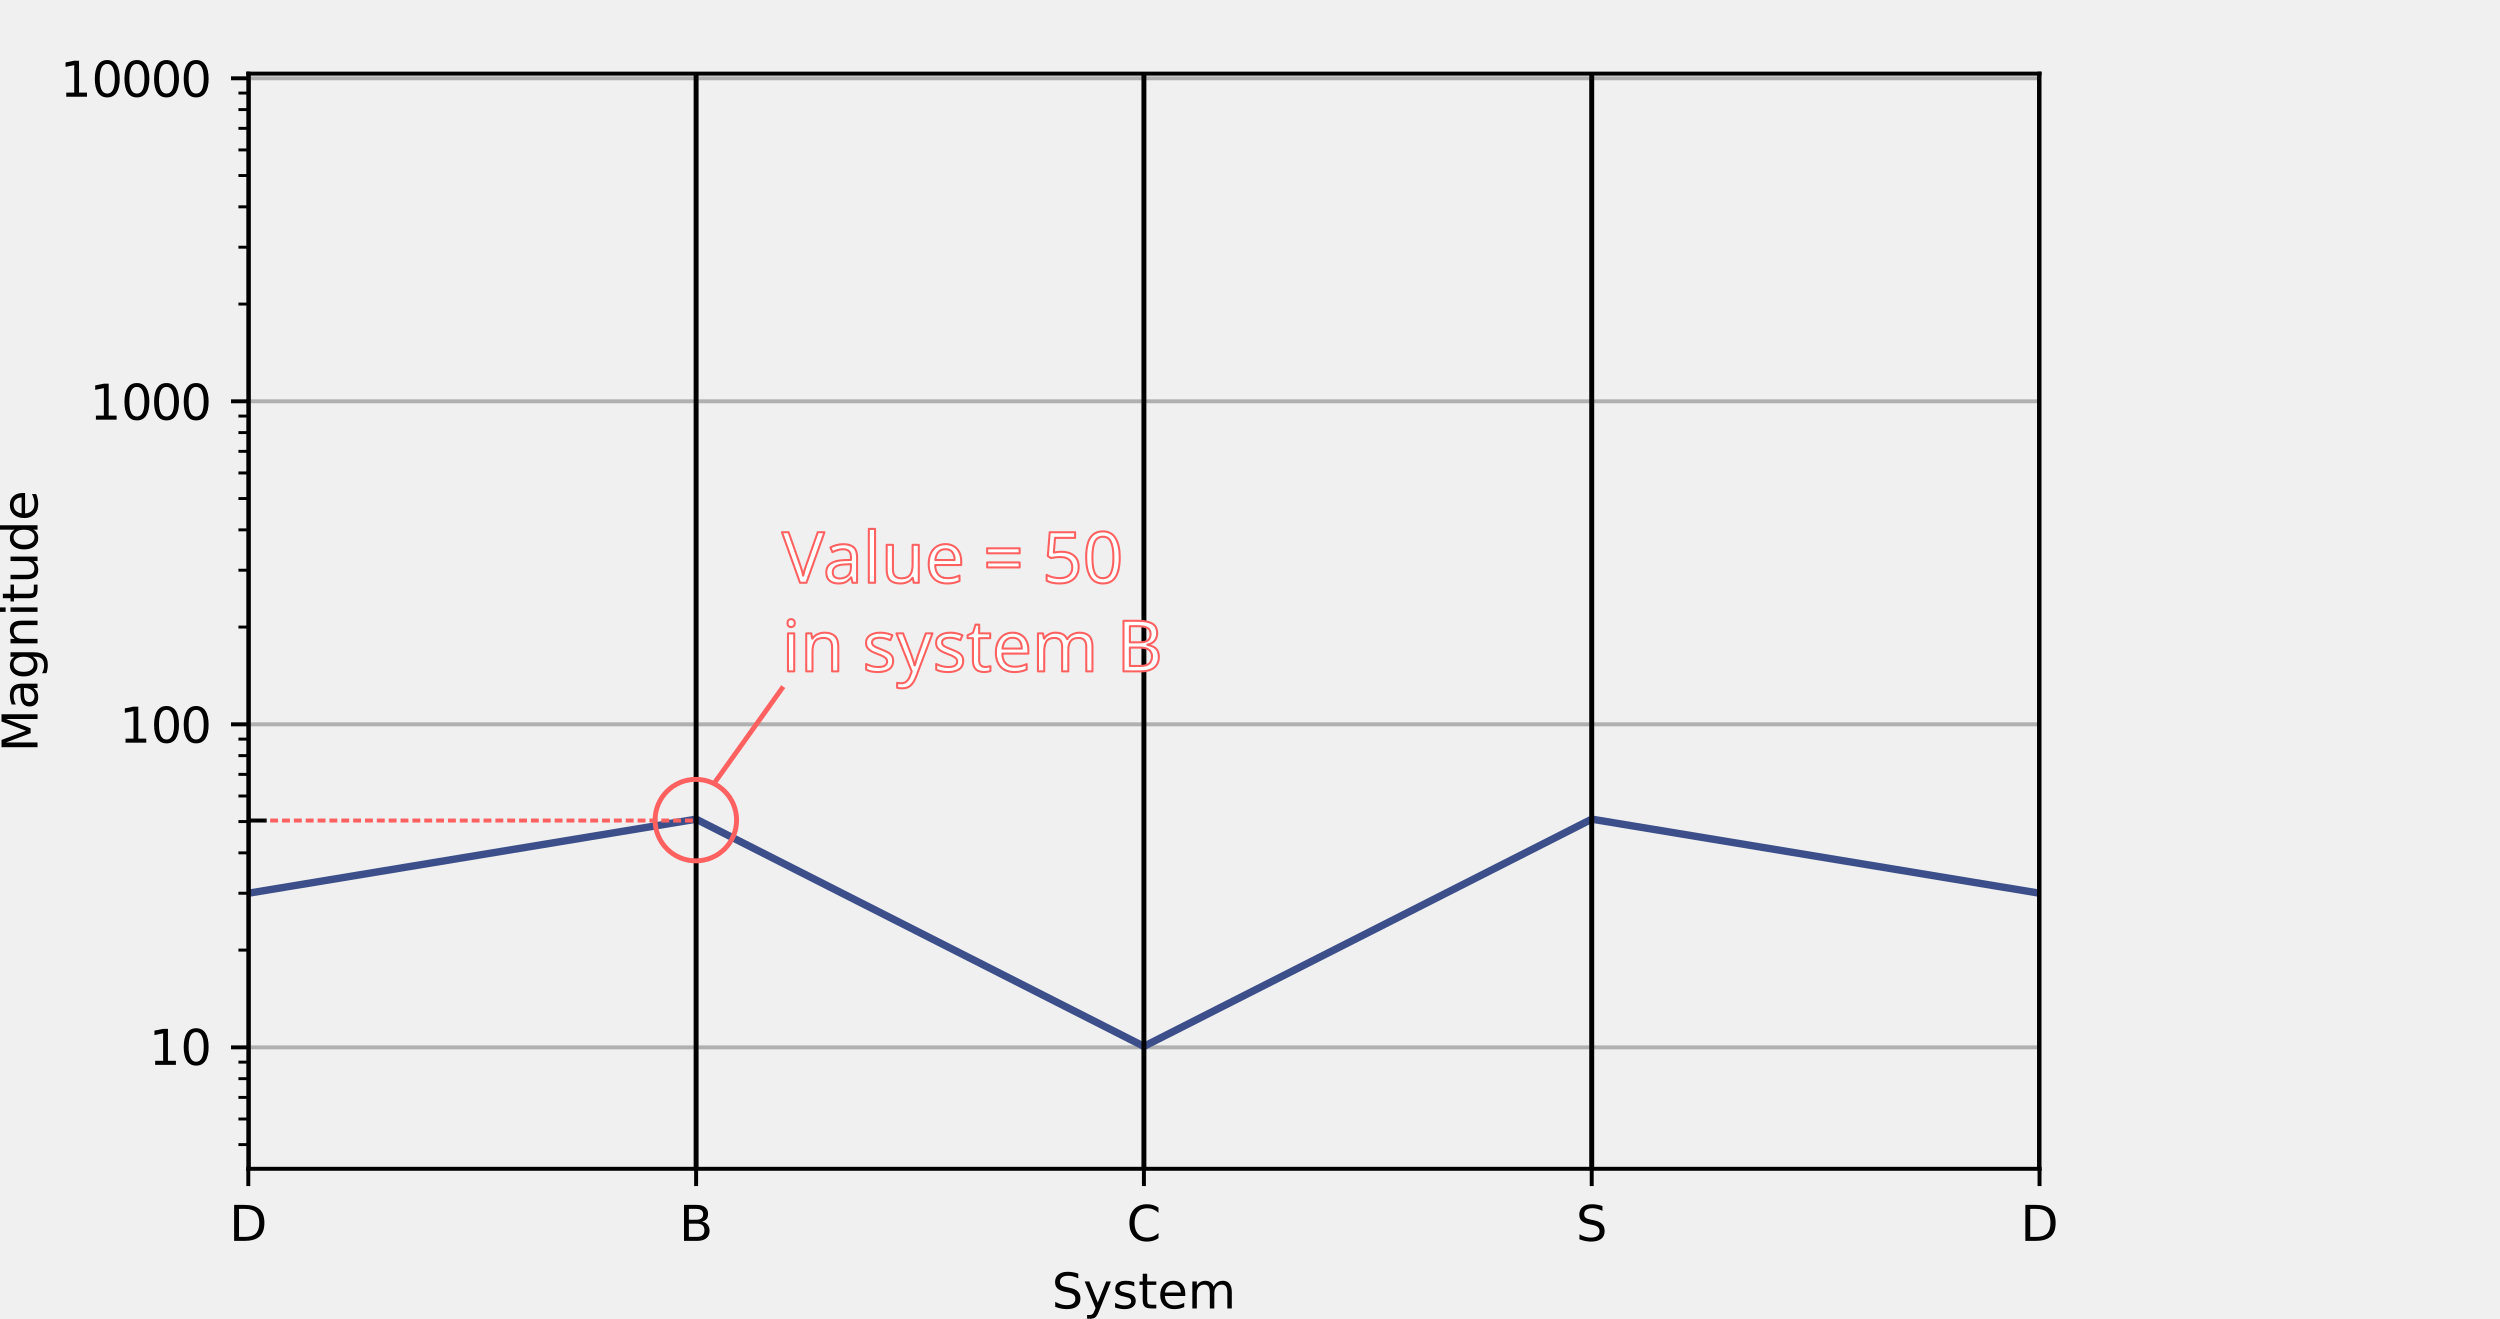
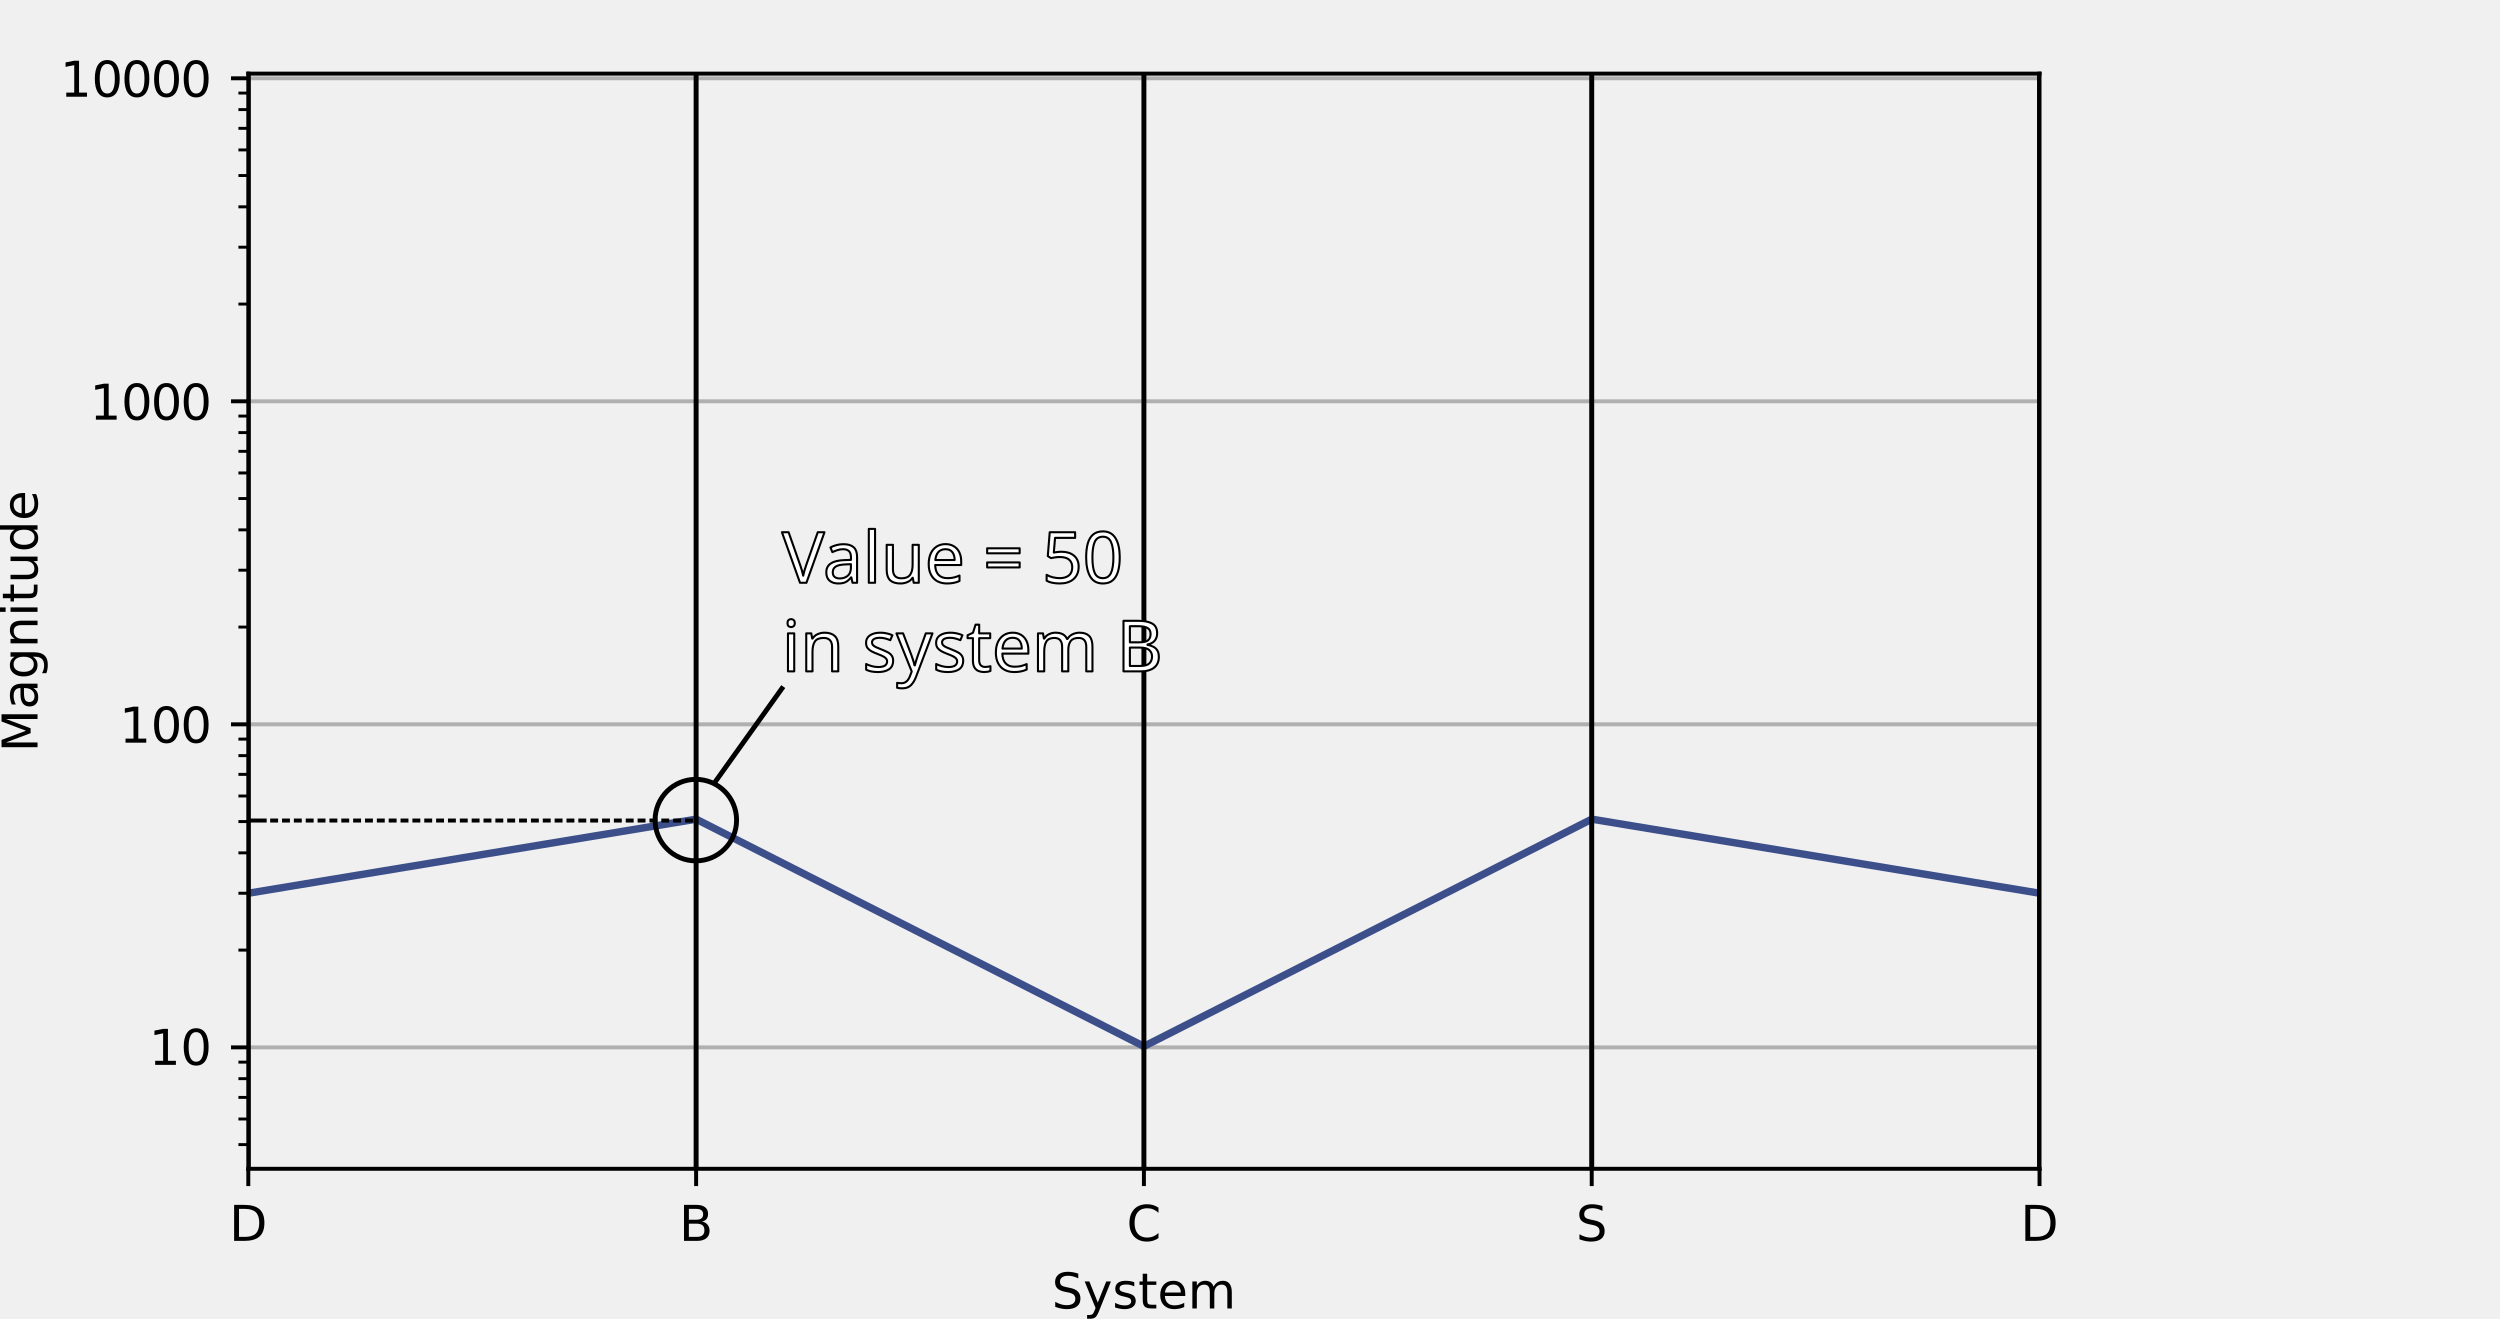
<svg xmlns="http://www.w3.org/2000/svg" xmlns:xlink="http://www.w3.org/1999/xlink" width="506.219pt" height="267.022pt" viewBox="0 0 506.219 267.022" version="1.1" id="svg487">
  <defs id="defs1">
    <style type="text/css" id="style1">*{stroke-linejoin: round; stroke-linecap: butt}</style>
    <clipPath id="pcd27e67afc-6">
      <rect x="58.5" y="34.56" width="362.7" height="221.76" id="rect487-7" />
    </clipPath>
    <clipPath id="pcd27e67afc-6-2">
      <rect x="58.5" y="34.56" width="362.7" height="221.76" id="rect487-7-7" />
    </clipPath>
    <clipPath id="pcd27e67afc-6-6">
      <rect x="58.5" y="34.56" width="362.7" height="221.76" id="rect487-7-1" />
    </clipPath>
    <clipPath id="pcd27e67afc-6-7">
      <rect x="58.5" y="34.56" width="362.7" height="221.76" id="rect487-7-5" />
    </clipPath>
  </defs>
  <g id="axes_1" transform="translate(-8.221875,-19.65375)">
    <g id="matplotlib.axis_1">
      <g id="xtick_1">
        <g id="line2d_1">
          <path d="M 58.5,256.32 V 34.56" clip-path="url(#pcd27e67afc)" style="fill:none;stroke:#b0b0b0;stroke-width:0.8;stroke-linecap:square" id="path27" />
        </g>
        <g id="line2d_2">
          <defs id="defs28">
            <path id="m395ffc4689" d="M 0,0 V 3.5" style="stroke:#000000;stroke-width:0.8" />
          </defs>
          <g id="g28">
            <use xlink:href="#m395ffc4689" x="58.5" y="256.32" style="stroke:#000000;stroke-width:0.8" id="use28" />
          </g>
        </g>
        <g id="text_1">
          <g transform="matrix(0.1,0,0,-0.1,54.65,270.9184)" id="g29">
            <defs id="defs29">
              <path id="DejaVuSans-44" d="M 1259,4147 V 519 h 763 q 966,0 1414,437 448,438 448,1382 0,937 -448,1373 -448,436 -1414,436 z m -631,519 h 1297 q 1356,0 1990,-564 635,-564 635,-1764 Q 4550,1131 3912,565 3275,0 1925,0 H 628 Z" transform="scale(0.015625)" />
            </defs>
            <use xlink:href="#DejaVuSans-44" id="use29" />
          </g>
        </g>
      </g>
      <g id="xtick_2">
        <g id="line2d_3">
          <path d="M 149.175,256.32 V 34.56" clip-path="url(#pcd27e67afc)" style="fill:none;stroke:#b0b0b0;stroke-width:0.8;stroke-linecap:square" id="path29" />
        </g>
        <g id="line2d_4">
          <g id="g30">
            <use xlink:href="#m395ffc4689" x="149.175" y="256.32" style="stroke:#000000;stroke-width:0.8" id="use30" />
          </g>
        </g>
        <g id="text_2">
          <g transform="matrix(0.1,0,0,-0.1,145.7445,270.9184)" id="g31">
            <defs id="defs30">
              <path id="DejaVuSans-42" d="M 1259,2228 V 519 h 1013 q 509,0 754,211 246,211 246,645 0,438 -246,645 -245,208 -754,208 z m 0,1919 V 2741 h 935 q 462,0 688,173 227,174 227,530 0,353 -227,528 -226,175 -688,175 z m -631,519 h 1613 q 722,0 1112,-300 391,-300 391,-853 0,-429 -200,-682 -200,-253 -588,-315 466,-100 724,-418 258,-317 258,-792 0,-625 -425,-966 Q 3088,0 2303,0 H 628 Z" transform="scale(0.015625)" />
            </defs>
            <use xlink:href="#DejaVuSans-42" id="use31" />
          </g>
        </g>
      </g>
      <g id="xtick_3">
        <g id="line2d_5">
          <path d="M 239.85,256.32 V 34.56" clip-path="url(#pcd27e67afc)" style="fill:none;stroke:#b0b0b0;stroke-width:0.8;stroke-linecap:square" id="path31" />
        </g>
        <g id="line2d_6">
          <g id="g32">
            <use xlink:href="#m395ffc4689" x="239.85" y="256.32" style="stroke:#000000;stroke-width:0.8" id="use32" />
          </g>
        </g>
        <g id="text_3">
          <g transform="matrix(0.1,0,0,-0.1,236.3586,270.9184)" id="g33">
            <defs id="defs32">
              <path id="DejaVuSans-43" d="m 4122,4306 v -665 q -319,297 -680,443 -361,147 -767,147 -800,0 -1225,-489 -425,-489 -425,-1414 0,-922 425,-1411 425,-489 1225,-489 406,0 767,147 361,147 680,444 V 359 Q 3791,134 3420,21 3050,-91 2638,-91 1578,-91 968,557 359,1206 359,2328 q 0,1125 609,1773 610,649 1670,649 418,0 788,-111 371,-111 696,-333 z" transform="scale(0.015625)" />
            </defs>
            <use xlink:href="#DejaVuSans-43" id="use33" />
          </g>
        </g>
      </g>
      <g id="xtick_4">
        <g id="line2d_7">
          <path d="M 330.525,256.32 V 34.56" clip-path="url(#pcd27e67afc)" style="fill:none;stroke:#b0b0b0;stroke-width:0.8;stroke-linecap:square" id="path33" />
        </g>
        <g id="line2d_8">
          <g id="g34">
            <use xlink:href="#m395ffc4689" x="330.525" y="256.32" style="stroke:#000000;stroke-width:0.8" id="use34" />
          </g>
        </g>
        <g id="text_4">
          <g transform="matrix(0.1,0,0,-0.1,327.3508,270.9184)" id="g35">
            <defs id="defs34">
              <path id="DejaVuSans-53" d="m 3425,4513 v -616 q -359,172 -678,256 -319,85 -616,85 -515,0 -795,-200 -280,-200 -280,-569 0,-310 186,-468 186,-157 705,-254 l 381,-78 q 706,-135 1042,-474 336,-339 336,-907 0,-679 -455,-1029 -454,-350 -1332,-350 -331,0 -705,75 -373,75 -773,222 v 650 q 384,-215 753,-325 369,-109 725,-109 540,0 834,212 294,213 294,607 0,343 -211,537 -211,194 -692,291 l -385,75 q -706,140 -1022,440 -315,300 -315,835 0,619 436,975 436,356 1201,356 329,0 669,-60 341,-59 697,-177 z" transform="scale(0.015625)" />
            </defs>
            <use xlink:href="#DejaVuSans-53" id="use35" />
          </g>
        </g>
      </g>
      <g id="xtick_5">
        <g id="line2d_9">
          <path d="M 421.2,256.32 V 34.56" clip-path="url(#pcd27e67afc)" style="fill:none;stroke:#b0b0b0;stroke-width:0.8;stroke-linecap:square" id="path35" />
        </g>
        <g id="line2d_10">
          <g id="g36">
            <use xlink:href="#m395ffc4689" x="421.2" y="256.32" style="stroke:#000000;stroke-width:0.8" id="use36" />
          </g>
        </g>
        <g id="text_5">
          <g transform="matrix(0.1,0,0,-0.1,417.35,270.9184)" id="g37">
            <use xlink:href="#DejaVuSans-44" id="use37" />
          </g>
        </g>
      </g>
      <g id="text_6">
        <g transform="matrix(0.1,0,0,-0.1,221.2047,284.5966)" id="g43">
          <defs id="defs37">
            <path id="DejaVuSans-79" d="m 2059,-325 q -243,-625 -475,-815 -231,-191 -618,-191 H 506 v 481 h 338 q 237,0 368,113 132,112 291,531 L 1606,56 191,3500 H 800 L 1894,763 2988,3500 h 609 z" transform="scale(0.015625)" />
            <path id="DejaVuSans-73" d="m 2834,3397 v -544 q -243,125 -506,187 -262,63 -544,63 -428,0 -642,-131 -214,-131 -214,-394 0,-200 153,-314 153,-114 616,-217 l 197,-44 q 612,-131 870,-370 258,-239 258,-667 0,-488 -386,-773 Q 2250,-91 1575,-91 1294,-91 989,-36 684,19 347,128 v 594 q 319,-166 628,-249 309,-82 613,-82 406,0 624,139 219,139 219,392 0,234 -158,359 -157,125 -692,241 l -200,47 q -534,112 -772,345 -237,233 -237,639 0,494 350,762 350,269 994,269 318,0 599,-47 282,-46 519,-140 z" transform="scale(0.015625)" />
            <path id="DejaVuSans-74" d="M 1172,4494 V 3500 H 2356 V 3053 H 1172 V 1153 q 0,-428 117,-550 117,-122 477,-122 h 590 V 0 H 1766 Q 1100,0 847,248 594,497 594,1153 V 3053 H 172 v 447 h 422 v 994 z" transform="scale(0.015625)" />
            <path id="DejaVuSans-65" d="M 3597,1894 V 1613 H 953 q 38,-594 358,-905 320,-311 892,-311 331,0 642,81 311,81 618,244 V 178 Q 3153,47 2828,-22 2503,-91 2169,-91 1331,-91 842,396 353,884 353,1716 q 0,859 464,1363 464,505 1252,505 706,0 1117,-455 411,-454 411,-1235 z m -575,169 q -6,471 -264,752 -258,282 -683,282 -481,0 -770,-272 -289,-272 -333,-766 z" transform="scale(0.015625)" />
            <path id="DejaVuSans-6d" d="m 3328,2828 q 216,388 516,572 300,184 706,184 547,0 844,-383 297,-382 297,-1088 V 0 h -578 v 2094 q 0,503 -179,746 -178,244 -543,244 -447,0 -707,-297 -259,-296 -259,-809 V 0 h -578 v 2094 q 0,506 -178,748 -178,242 -550,242 -441,0 -701,-298 -259,-298 -259,-808 V 0 H 581 v 3500 h 578 v -544 q 197,322 472,475 275,153 653,153 382,0 649,-194 267,-193 395,-562 z" transform="scale(0.015625)" />
          </defs>
          <use xlink:href="#DejaVuSans-53" id="use38" />
          <use xlink:href="#DejaVuSans-79" x="63.477" id="use39" />
          <use xlink:href="#DejaVuSans-73" x="122.656" id="use40" />
          <use xlink:href="#DejaVuSans-74" x="174.756" id="use41" />
          <use xlink:href="#DejaVuSans-65" x="213.965" id="use42" />
          <use xlink:href="#DejaVuSans-6d" x="275.488" id="use43" />
        </g>
      </g>
    </g>
    <g id="matplotlib.axis_2">
      <g id="ytick_1">
        <g id="line2d_11">
          <path d="M 58.5,231.729 H 421.2" clip-path="url(#pcd27e67afc)" style="fill:none;stroke:#b0b0b0;stroke-width:0.8;stroke-linecap:square" id="path43" />
        </g>
        <g id="line2d_12">
          <defs id="defs43">
            <path id="m1835d88074" d="M 0,0 H -3.5" style="stroke:#000000;stroke-width:0.8" />
          </defs>
          <g id="g44">
            <use xlink:href="#m1835d88074" x="58.5" y="231.729" style="stroke:#000000;stroke-width:0.8" id="use44" />
          </g>
        </g>
      </g>
      <g id="ytick_2">
        <g id="line2d_13">
          <path d="M 58.5,166.321 H 421.2" clip-path="url(#pcd27e67afc)" style="fill:none;stroke:#b0b0b0;stroke-width:0.8;stroke-linecap:square" id="path47" />
        </g>
        <g id="line2d_14">
          <g id="g48">
            <use xlink:href="#m1835d88074" x="58.5" y="166.321" style="stroke:#000000;stroke-width:0.8" id="use48" />
          </g>
        </g>
      </g>
      <g id="g488-0" transform="matrix(0.1,0,0,-0.1,20.4,170.1032)" style="stroke-linecap:butt;stroke-linejoin:round">
        <path id="use57-23" d="m 132.406,8.981 h 16.109 v 55.625 L 130.984,61.091 V 70.075 l 17.438,3.516 h 9.859 V 8.981 h 16.109 V 0.684 h -41.984 z" style="stroke-width:0.016" />
        <path id="use58-27-9" d="m 215.404,67.091 q -7.609,0 -11.453,-7.5 -3.828,-7.484 -3.828,-22.531 0,-14.984 3.828,-22.484 3.844,-7.5 11.453,-7.5 7.672,0 11.5,7.5 3.844,7.5 3.844,22.484 0,15.047 -3.844,22.531 -3.828,7.5 -11.5,7.5 z m 0,7.812 q 12.266,0 18.734,-9.703 6.469,-9.688 6.469,-28.141 0,-18.406 -6.469,-28.109 -6.469,-9.688 -18.734,-9.688 -12.25,0 -18.719,9.688 -6.469,9.703 -6.469,28.109 0,18.453 6.469,28.141 6.469,9.703 18.719,9.703 z" style="stroke-width:0.016" />
        <path id="use58-3-2" d="m 275.404,67.091 q -7.609,0 -11.453,-7.5 -3.828,-7.484 -3.828,-22.531 0,-14.984 3.828,-22.484 3.844,-7.5 11.453,-7.5 7.672,0 11.5,7.5 3.844,7.5 3.844,22.484 0,15.047 -3.844,22.531 -3.828,7.5 -11.5,7.5 z m 0,7.812 q 12.266,0 18.734,-9.703 6.469,-9.688 6.469,-28.141 0,-18.406 -6.469,-28.109 -6.469,-9.688 -18.734,-9.688 -12.25,0 -18.719,9.688 -6.469,9.703 -6.469,28.109 0,18.453 6.469,28.141 6.469,9.703 18.719,9.703 z" style="stroke-width:0.016" />
      </g>
      <g id="g488-0-9" transform="matrix(0.1,0,0,-0.1,20.4,235.3507)" style="stroke-linecap:butt;stroke-linejoin:round">
        <path id="use57-23-7" d="m 192.406,8.981 h 16.109 v 55.625 L 190.984,61.091 V 70.075 l 17.438,3.516 h 9.859 V 8.981 h 16.109 V 0.684 h -41.984 z" style="stroke-width:0.016" />
        <path id="use58-3-2-2" d="m 275.404,67.091 q -7.609,0 -11.453,-7.5 -3.828,-7.484 -3.828,-22.531 0,-14.984 3.828,-22.484 3.844,-7.5 11.453,-7.5 7.672,0 11.5,7.5 3.844,7.5 3.844,22.484 0,15.047 -3.844,22.531 -3.828,7.5 -11.5,7.5 z m 0,7.812 q 12.266,0 18.734,-9.703 6.469,-9.688 6.469,-28.141 0,-18.406 -6.469,-28.109 -6.469,-9.688 -18.734,-9.688 -12.25,0 -18.719,9.688 -6.469,9.703 -6.469,28.109 0,18.453 6.469,28.141 6.469,9.703 18.719,9.703 z" style="stroke-width:0.016" />
      </g>
      <g id="ytick_3">
        <g id="line2d_15">
          <path d="M 58.5,100.913 H 421.2" clip-path="url(#pcd27e67afc)" style="fill:none;stroke:#b0b0b0;stroke-width:0.8;stroke-linecap:square" id="path51" />
        </g>
        <g id="line2d_16">
          <g id="g52">
            <use xlink:href="#m1835d88074" x="58.5" y="100.913" style="stroke:#000000;stroke-width:0.8" id="use52" />
          </g>
        </g>
      </g>
      <g id="ytick_4">
        <g id="line2d_17">
          <path d="M 58.5,35.505 H 421.2" clip-path="url(#pcd27e67afc)" style="fill:none;stroke:#b0b0b0;stroke-width:0.8;stroke-linecap:square" id="path55" />
        </g>
        <g id="line2d_18">
          <g id="g56">
            <use xlink:href="#m1835d88074" x="58.5" y="35.505" style="stroke:#000000;stroke-width:0.8" id="use56" />
          </g>
        </g>
        <g id="text_10">
          <g transform="matrix(0.1,0,0,-0.1,33.9,39.30419)" id="g59">
            <defs id="defs56">
              <path id="DejaVuSans-34" d="M 2419,4116 825,1625 h 1594 z m -166,550 h 794 V 1625 h 666 V 1100 H 3047 V 0 H 2419 V 1100 H 313 v 609 z" transform="scale(0.015625)" />
            </defs>
            <g id="g488" transform="translate(-135)">
              <path id="use57" d="m 12.406,8.981 h 16.109 v 55.625 L 10.984,61.091 V 70.075 l 17.438,3.516 H 38.281 V 8.981 H 54.391 V 0.684 H 12.406 Z" style="stroke-width:0.016" />
              <path id="use58" d="m 95.404,67.091 q -7.609,0 -11.453,-7.5 -3.828,-7.484 -3.828,-22.531 0,-14.984 3.828,-22.484 3.844,-7.5 11.453,-7.5 7.672,0 11.5,7.5 3.844,7.5 3.844,22.484 0,15.047 -3.844,22.531 -3.828,7.5 -11.5,7.5 z m 0,7.812 q 12.266,0 18.734,-9.703 6.469,-9.688 6.469,-28.141 0,-18.406 -6.469,-28.109 -6.469,-9.688 -18.734,-9.688 -12.25,0 -18.719,9.688 -6.469,9.703 -6.469,28.109 0,18.453 6.469,28.141 6.469,9.703 18.719,9.703 z" style="stroke-width:0.016" />
              <path id="use58-2" d="m 155.404,67.091 q -7.609,0 -11.453,-7.5 -3.828,-7.484 -3.828,-22.531 0,-14.984 3.828,-22.484 3.844,-7.5 11.453,-7.5 7.672,0 11.5,7.5 3.844,7.5 3.844,22.484 0,15.047 -3.844,22.531 -3.828,7.5 -11.5,7.5 z m 0,7.812 q 12.266,0 18.734,-9.703 6.469,-9.688 6.469,-28.141 0,-18.406 -6.469,-28.109 -6.469,-9.688 -18.734,-9.688 -12.25,0 -18.719,9.688 -6.469,9.703 -6.469,28.109 0,18.453 6.469,28.141 6.469,9.703 18.719,9.703 z" style="stroke-width:0.016" />
              <path id="use58-27" d="m 215.404,67.091 q -7.609,0 -11.453,-7.5 -3.828,-7.484 -3.828,-22.531 0,-14.984 3.828,-22.484 3.844,-7.5 11.453,-7.5 7.672,0 11.5,7.5 3.844,7.5 3.844,22.484 0,15.047 -3.844,22.531 -3.828,7.5 -11.5,7.5 z m 0,7.812 q 12.266,0 18.734,-9.703 6.469,-9.688 6.469,-28.141 0,-18.406 -6.469,-28.109 -6.469,-9.688 -18.734,-9.688 -12.25,0 -18.719,9.688 -6.469,9.703 -6.469,28.109 0,18.453 6.469,28.141 6.469,9.703 18.719,9.703 z" style="stroke-width:0.016" />
              <path id="use58-3" d="m 275.404,67.091 q -7.609,0 -11.453,-7.5 -3.828,-7.484 -3.828,-22.531 0,-14.984 3.828,-22.484 3.844,-7.5 11.453,-7.5 7.672,0 11.5,7.5 3.844,7.5 3.844,22.484 0,15.047 -3.844,22.531 -3.828,7.5 -11.5,7.5 z m 0,7.812 q 12.266,0 18.734,-9.703 6.469,-9.688 6.469,-28.141 0,-18.406 -6.469,-28.109 -6.469,-9.688 -18.734,-9.688 -12.25,0 -18.719,9.688 -6.469,9.703 -6.469,28.109 0,18.453 6.469,28.141 6.469,9.703 18.719,9.703 z" style="stroke-width:0.016" />
            </g>
            <g id="g488-6" transform="translate(-135,-654.02)" style="stroke-linecap:butt;stroke-linejoin:round">
              <path id="use57-2" d="m 72.406,8.981 h 16.109 v 55.625 L 70.984,61.091 V 70.075 l 17.437,3.516 h 9.859 V 8.981 h 16.109 V 0.684 H 72.406 Z" style="stroke-width:0.016" />
              <path id="use58-2-1" d="m 155.404,67.091 q -7.609,0 -11.453,-7.5 -3.828,-7.484 -3.828,-22.531 0,-14.984 3.828,-22.484 3.844,-7.5 11.453,-7.5 7.672,0 11.5,7.5 3.844,7.5 3.844,22.484 0,15.047 -3.844,22.531 -3.828,7.5 -11.5,7.5 z m 0,7.812 q 12.266,0 18.734,-9.703 6.469,-9.688 6.469,-28.141 0,-18.406 -6.469,-28.109 -6.469,-9.688 -18.734,-9.688 -12.25,0 -18.719,9.688 -6.469,9.703 -6.469,28.109 0,18.453 6.469,28.141 6.469,9.703 18.719,9.703 z" style="stroke-width:0.016" />
              <path id="use58-27-8" d="m 215.404,67.091 q -7.609,0 -11.453,-7.5 -3.828,-7.484 -3.828,-22.531 0,-14.984 3.828,-22.484 3.844,-7.5 11.453,-7.5 7.672,0 11.5,7.5 3.844,7.5 3.844,22.484 0,15.047 -3.844,22.531 -3.828,7.5 -11.5,7.5 z m 0,7.812 q 12.266,0 18.734,-9.703 6.469,-9.688 6.469,-28.141 0,-18.406 -6.469,-28.109 -6.469,-9.688 -18.734,-9.688 -12.25,0 -18.719,9.688 -6.469,9.703 -6.469,28.109 0,18.453 6.469,28.141 6.469,9.703 18.719,9.703 z" style="stroke-width:0.016" />
              <path id="use58-3-7" d="m 275.404,67.091 q -7.609,0 -11.453,-7.5 -3.828,-7.484 -3.828,-22.531 0,-14.984 3.828,-22.484 3.844,-7.5 11.453,-7.5 7.672,0 11.5,7.5 3.844,7.5 3.844,22.484 0,15.047 -3.844,22.531 -3.828,7.5 -11.5,7.5 z m 0,7.812 q 12.266,0 18.734,-9.703 6.469,-9.688 6.469,-28.141 0,-18.406 -6.469,-28.109 -6.469,-9.688 -18.734,-9.688 -12.25,0 -18.719,9.688 -6.469,9.703 -6.469,28.109 0,18.453 6.469,28.141 6.469,9.703 18.719,9.703 z" style="stroke-width:0.016" />
            </g>
          </g>
        </g>
      </g>
      <g id="ytick_5">
        <g id="line2d_19">
          <defs id="defs59">
            <path id="ma017daa61b" d="M 0,0 H -2" style="stroke:#000000;stroke-width:0.6" />
          </defs>
          <g id="g60">
            <use xlink:href="#ma017daa61b" x="58.5" y="251.419" style="stroke:#000000;stroke-width:0.6" id="use60" />
          </g>
        </g>
      </g>
      <g id="ytick_6">
        <g id="line2d_20">
          <g id="g61">
            <use xlink:href="#ma017daa61b" x="58.5" y="246.24" style="stroke:#000000;stroke-width:0.6" id="use61" />
          </g>
        </g>
      </g>
      <g id="ytick_7">
        <g id="line2d_21">
          <g id="g62">
            <use xlink:href="#ma017daa61b" x="58.5" y="241.861" style="stroke:#000000;stroke-width:0.6" id="use62" />
          </g>
        </g>
      </g>
      <g id="ytick_8">
        <g id="line2d_22">
          <g id="g63">
            <use xlink:href="#ma017daa61b" x="58.5" y="238.068" style="stroke:#000000;stroke-width:0.6" id="use63" />
          </g>
        </g>
      </g>
      <g id="ytick_9">
        <g id="line2d_23">
          <g id="g64">
            <use xlink:href="#ma017daa61b" x="58.5" y="234.722" style="stroke:#000000;stroke-width:0.6" id="use64" />
          </g>
        </g>
      </g>
      <g id="ytick_10">
        <g id="line2d_24">
          <g id="g65">
            <use xlink:href="#ma017daa61b" x="58.5" y="212.039" style="stroke:#000000;stroke-width:0.6" id="use65" />
          </g>
        </g>
      </g>
      <g id="ytick_11">
        <g id="line2d_25">
          <g id="g66">
            <use xlink:href="#ma017daa61b" x="58.5" y="200.522" style="stroke:#000000;stroke-width:0.6" id="use66" />
          </g>
        </g>
      </g>
      <g id="ytick_12">
        <g id="line2d_26">
          <g id="g67">
            <use xlink:href="#ma017daa61b" x="58.5" y="192.35" style="stroke:#000000;stroke-width:0.6" id="use67" />
          </g>
        </g>
      </g>
      <g id="ytick_13">
        <g id="line2d_27">
          <g id="g68">
            <use xlink:href="#ma017daa61b" x="58.5" y="186.011" style="stroke:#000000;stroke-width:0.6" id="use68" />
          </g>
        </g>
      </g>
      <g id="ytick_14">
        <g id="line2d_28">
          <g id="g69">
            <use xlink:href="#ma017daa61b" x="58.5" y="180.832" style="stroke:#000000;stroke-width:0.6" id="use69" />
          </g>
        </g>
      </g>
      <g id="ytick_15">
        <g id="line2d_29">
          <g id="g70">
            <use xlink:href="#ma017daa61b" x="58.5" y="176.453" style="stroke:#000000;stroke-width:0.6" id="use70" />
          </g>
        </g>
      </g>
      <g id="ytick_16">
        <g id="line2d_30">
          <g id="g71">
            <use xlink:href="#ma017daa61b" x="58.5" y="172.66" style="stroke:#000000;stroke-width:0.6" id="use71" />
          </g>
        </g>
      </g>
      <g id="ytick_17">
        <g id="line2d_31">
          <g id="g72">
            <use xlink:href="#ma017daa61b" x="58.5" y="169.314" style="stroke:#000000;stroke-width:0.6" id="use72" />
          </g>
        </g>
      </g>
      <g id="ytick_18">
        <g id="line2d_32">
          <g id="g73">
            <use xlink:href="#ma017daa61b" x="58.5" y="146.631" style="stroke:#000000;stroke-width:0.6" id="use73" />
          </g>
        </g>
      </g>
      <g id="ytick_19">
        <g id="line2d_33">
          <g id="g74">
            <use xlink:href="#ma017daa61b" x="58.5" y="135.114" style="stroke:#000000;stroke-width:0.6" id="use74" />
          </g>
        </g>
      </g>
      <g id="ytick_20">
        <g id="line2d_34">
          <g id="g75">
            <use xlink:href="#ma017daa61b" x="58.5" y="126.942" style="stroke:#000000;stroke-width:0.6" id="use75" />
          </g>
        </g>
      </g>
      <g id="ytick_21">
        <g id="line2d_35">
          <g id="g76">
            <use xlink:href="#ma017daa61b" x="58.5" y="120.603" style="stroke:#000000;stroke-width:0.6" id="use76" />
          </g>
        </g>
      </g>
      <g id="ytick_22">
        <g id="line2d_36">
          <g id="g77">
            <use xlink:href="#ma017daa61b" x="58.5" y="115.424" style="stroke:#000000;stroke-width:0.6" id="use77" />
          </g>
        </g>
      </g>
      <g id="ytick_23">
        <g id="line2d_37">
          <g id="g78">
            <use xlink:href="#ma017daa61b" x="58.5" y="111.045" style="stroke:#000000;stroke-width:0.6" id="use78" />
          </g>
        </g>
      </g>
      <g id="ytick_24">
        <g id="line2d_38">
          <g id="g79">
            <use xlink:href="#ma017daa61b" x="58.5" y="107.252" style="stroke:#000000;stroke-width:0.6" id="use79" />
          </g>
        </g>
      </g>
      <g id="ytick_25">
        <g id="line2d_39">
          <g id="g80">
            <use xlink:href="#ma017daa61b" x="58.5" y="103.906" style="stroke:#000000;stroke-width:0.6" id="use80" />
          </g>
        </g>
      </g>
      <g id="ytick_26">
        <g id="line2d_40">
          <g id="g81">
            <use xlink:href="#ma017daa61b" x="58.5" y="81.223" style="stroke:#000000;stroke-width:0.6" id="use81" />
          </g>
        </g>
      </g>
      <g id="ytick_27">
        <g id="line2d_41">
          <g id="g82">
            <use xlink:href="#ma017daa61b" x="58.5" y="69.705" style="stroke:#000000;stroke-width:0.6" id="use82" />
          </g>
        </g>
      </g>
      <g id="ytick_28">
        <g id="line2d_42">
          <g id="g83">
            <use xlink:href="#ma017daa61b" x="58.5" y="61.533" style="stroke:#000000;stroke-width:0.6" id="use83" />
          </g>
        </g>
      </g>
      <g id="ytick_29">
        <g id="line2d_43">
          <g id="g84">
            <use xlink:href="#ma017daa61b" x="58.5" y="55.195" style="stroke:#000000;stroke-width:0.6" id="use84" />
          </g>
        </g>
      </g>
      <g id="ytick_30">
        <g id="line2d_44">
          <g id="g85">
            <use xlink:href="#ma017daa61b" x="58.5" y="50.016" style="stroke:#000000;stroke-width:0.6" id="use85" />
          </g>
        </g>
      </g>
      <g id="ytick_31">
        <g id="line2d_45">
          <g id="g86">
            <use xlink:href="#ma017daa61b" x="58.5" y="45.637" style="stroke:#000000;stroke-width:0.6" id="use86" />
          </g>
        </g>
      </g>
      <g id="ytick_32">
        <g id="line2d_46">
          <g id="g87">
            <use xlink:href="#ma017daa61b" x="58.5" y="41.844" style="stroke:#000000;stroke-width:0.6" id="use87" />
          </g>
        </g>
      </g>
      <g id="ytick_33">
        <g id="line2d_47">
          <g id="g88">
            <use xlink:href="#ma017daa61b" x="58.5" y="38.498" style="stroke:#000000;stroke-width:0.6" id="use88" />
          </g>
        </g>
      </g>
      <g id="text_11" transform="translate(-12)">
        <g transform="matrix(0,-0.1,-0.1,0,27.82031,171.9298)" id="g97">
          <defs id="defs88">
            <path id="DejaVuSans-4d" d="m 628,4666 h 941 L 2759,1491 3956,4666 h 941 V 0 H 4281 V 4097 L 3078,897 H 2444 L 1241,4097 V 0 H 628 Z" transform="scale(0.015625)" />
            <path id="DejaVuSans-61" d="m 2194,1759 q -697,0 -966,-159 -269,-159 -269,-544 0,-306 202,-486 202,-179 548,-179 479,0 768,339 289,339 289,901 v 128 z m 1147,238 V 0 H 2766 V 531 Q 2569,213 2275,61 1981,-91 1556,-91 q -537,0 -855,302 -317,302 -317,808 0,590 395,890 396,300 1180,300 h 807 v 57 q 0,397 -261,614 -261,217 -733,217 -300,0 -585,-72 -284,-72 -546,-216 v 532 q 315,122 612,182 297,61 578,61 760,0 1135,-394 375,-393 375,-1193 z" transform="scale(0.015625)" />
            <path id="DejaVuSans-67" d="m 2906,1791 q 0,625 -258,968 -257,344 -723,344 -462,0 -720,-344 -258,-343 -258,-968 0,-622 258,-966 258,-344 720,-344 466,0 723,344 258,344 258,966 z M 3481,434 q 0,-893 -397,-1329 -396,-436 -1215,-436 -303,0 -572,45 -269,45 -522,139 v 559 q 253,-137 500,-202 247,-66 503,-66 566,0 847,295 281,295 281,892 V 616 Q 2728,306 2450,153 2172,0 1784,0 1141,0 747,490 353,981 353,1791 q 0,812 394,1302 394,491 1037,491 388,0 666,-153 278,-153 456,-462 v 531 h 575 z" transform="scale(0.015625)" />
            <path id="DejaVuSans-6e" d="M 3513,2113 V 0 h -575 v 2094 q 0,497 -194,743 -194,247 -581,247 -466,0 -735,-297 -269,-296 -269,-809 V 0 H 581 v 3500 h 578 v -544 q 207,316 486,472 280,156 646,156 603,0 912,-373 310,-373 310,-1098 z" transform="scale(0.015625)" />
            <path id="DejaVuSans-69" d="m 603,3500 h 575 V 0 H 603 Z m 0,1363 h 575 V 4134 H 603 Z" transform="scale(0.015625)" />
            <path id="DejaVuSans-75" d="m 544,1381 v 2119 h 575 V 1403 q 0,-497 193,-746 194,-248 582,-248 465,0 735,297 271,297 271,810 v 1984 h 575 V 0 H 2900 V 538 Q 2691,219 2414,64 2138,-91 1772,-91 1169,-91 856,284 544,659 544,1381 Z m 1447,2203 z" transform="scale(0.015625)" />
            <path id="DejaVuSans-64" d="m 2906,2969 v 1894 h 575 V 0 H 2906 V 525 Q 2725,213 2448,61 2172,-91 1784,-91 1150,-91 751,415 353,922 353,1747 q 0,825 398,1331 399,506 1033,506 388,0 664,-152 277,-151 458,-463 z M 947,1747 q 0,-634 261,-995 261,-361 717,-361 456,0 718,361 263,361 263,995 0,634 -263,995 -262,361 -718,361 -456,0 -717,-361 -261,-361 -261,-995 z" transform="scale(0.015625)" />
          </defs>
          <use xlink:href="#DejaVuSans-4d" id="use89" />
          <use xlink:href="#DejaVuSans-61" x="86.279" id="use90" />
          <use xlink:href="#DejaVuSans-67" x="147.559" id="use91" />
          <use xlink:href="#DejaVuSans-6e" x="211.035" id="use92" />
          <use xlink:href="#DejaVuSans-69" x="274.414" id="use93" />
          <use xlink:href="#DejaVuSans-74" x="302.197" id="use94" />
          <use xlink:href="#DejaVuSans-75" x="341.406" id="use95" />
          <use xlink:href="#DejaVuSans-64" x="404.785" id="use96" />
          <use xlink:href="#DejaVuSans-65" x="468.262" id="use97" />
        </g>
      </g>
    </g>
    <g id="line2d_59">
      <path d="m 58.5,200.522 90.675,-15 90.675,46.011 90.675,-46.011 90.675,15" clip-path="url(#pcd27e67afc)" style="fill:none;stroke:#3c4f8a;stroke-width:1.5;stroke-linecap:square" id="path108" />
    </g>
    <g id="line2d_74">
      <path d="M 58.5,256.32 V 34.56" clip-path="url(#pcd27e67afc)" style="fill:none;stroke:#000000;stroke-linecap:square" id="path123" />
    </g>
    <g id="line2d_75">
      <path d="M 149.175,256.32 V 34.56" clip-path="url(#pcd27e67afc)" style="fill:none;stroke:#000000;stroke-linecap:square" id="path124" />
    </g>
    <g id="line2d_76">
      <path d="M 239.85,256.32 V 34.56" clip-path="url(#pcd27e67afc)" style="fill:none;stroke:#000000;stroke-linecap:square" id="path125" />
    </g>
    <g id="line2d_77">
      <path d="M 330.525,256.32 V 34.56" clip-path="url(#pcd27e67afc)" style="fill:none;stroke:#000000;stroke-linecap:square" id="path126" />
    </g>
    <g id="line2d_78">
      <path d="M 421.2,256.32 V 34.56" clip-path="url(#pcd27e67afc)" style="fill:none;stroke:#000000;stroke-linecap:square" id="path127" />
    </g>
    <g id="patch_3">
      <path d="M 58.5,256.32 V 34.56" style="fill:none;stroke:#000000;stroke-width:0.8;stroke-linecap:square;stroke-linejoin:miter" id="path128" />
    </g>
    <g id="patch_4">
      <path d="M 421.2,256.32 V 34.56" style="fill:none;stroke:#000000;stroke-width:0.8;stroke-linecap:square;stroke-linejoin:miter" id="path129" />
    </g>
    <g id="patch_5">
      <path d="M 58.5,256.32 H 421.2" style="fill:none;stroke:#000000;stroke-width:0.8;stroke-linecap:square;stroke-linejoin:miter" id="path130" />
    </g>
    <g id="patch_6">
      <path d="M 58.5,34.56 H 421.2" style="fill:none;stroke:#000000;stroke-width:0.8;stroke-linecap:square;stroke-linejoin:miter" id="path131" />
    </g>
    <g id="g3">
-       <g id="ytick_2-5" style="stroke-linecap:butt;stroke-linejoin:round" transform="matrix(1,0,0,-1,3.721876,352.1249)">
-         <g id="line2d_13-3" style="stroke-linecap:butt;stroke-linejoin:round">
-           <path d="M 54.806,166.321 H 145.2" clip-path="url(#pcd27e67afc-6)" style="fill:none;stroke:#ff6161;stroke-width:0.8;stroke-linecap:square;stroke-linejoin:round;stroke-dasharray:0.8, 1.6;stroke-dashoffset:0;stroke-opacity:1" id="path47-5" />
-         </g>
-         <g id="line2d_14-6" style="stroke-linecap:butt;stroke-linejoin:round">
-           <g id="g48-2" style="stroke-linecap:butt;stroke-linejoin:round">
-             <use xlink:href="#m1835d88074" x="58.5" y="166.321" style="stroke:#000000;stroke-width:0.8;stroke-linecap:butt;stroke-linejoin:round" id="use48-9" />
-           </g>
-         </g>
-       </g>
-       <circle style="fill:none;stroke:#ff6161;stroke-width:1;stroke-dasharray:none;stroke-dashoffset:0;stroke-opacity:1" id="path1" cx="149.12" cy="185.715" r="8.251" />
-       <text xml:space="preserve" style="font-size:14.345px;line-height:normal;font-family:'Noto Sans';-inkscape-font-specification:'Noto Sans';text-decoration-color:#000000;fill:#ffffff;stroke:#ff6161;stroke-width:0.422;stroke-dasharray:none;stroke-dashoffset:0;stroke-opacity:1;fill-opacity:1" x="166.56" y="137.659" id="text1">
-         <tspan id="tspan1" style="stroke-width:0.422;fill:#ffffff;fill-opacity:1" x="166.56" y="137.659">Value = 50</tspan>
-         <tspan style="stroke-width:0.422;fill:#ffffff;fill-opacity:1" x="166.56" y="155.591" id="tspan2">in system B</tspan>
+       <g id="ytick_2-5" style="stroke-linecap:butt;stroke-linejoin:round;stroke:#000000;stroke-opacity:1" transform="matrix(1,0,0,-1,3.721876,352.1249)">
+         <g id="line2d_13-3" style="stroke-linecap:butt;stroke-linejoin:round;stroke:#000000;stroke-opacity:1">
+           <path d="M 54.806,166.321 H 145.2" clip-path="url(#pcd27e67afc-6)" style="fill:none;stroke:#000000;stroke-width:0.8;stroke-linecap:square;stroke-linejoin:round;stroke-dasharray:0.8, 1.6;stroke-dashoffset:0;stroke-opacity:1" id="path47-5" />
+         </g>
+         <g id="line2d_14-6" style="stroke-linecap:butt;stroke-linejoin:round;stroke:#000000;stroke-opacity:1">
+           <g id="g48-2" style="stroke-linecap:butt;stroke-linejoin:round;stroke:#000000;stroke-opacity:1">
+             <use xlink:href="#m1835d88074" x="58.5" y="166.321" style="stroke:#000000;stroke-width:0.8;stroke-linecap:butt;stroke-linejoin:round;stroke-opacity:1" id="use48-9" />
+           </g>
+         </g>
+       </g>
+       <circle style="fill:none;stroke:#000000;stroke-width:1;stroke-dasharray:none;stroke-dashoffset:0;stroke-opacity:1" id="path1" cx="149.12" cy="185.715" r="8.251" />
+       <text xml:space="preserve" style="font-size:14.345px;line-height:normal;font-family:'Noto Sans';-inkscape-font-specification:'Noto Sans';text-decoration-color:#000000;fill:#ffffff;stroke:#000000;stroke-width:0.422;stroke-dasharray:none;stroke-dashoffset:0;stroke-opacity:1;fill-opacity:1" x="166.56" y="137.659" id="text1">
+         <tspan id="tspan1" style="stroke-width:0.422;fill:#ffffff;fill-opacity:1;stroke:#000000;stroke-opacity:1" x="166.56" y="137.659">Value = 50</tspan>
+         <tspan style="stroke-width:0.422;fill:#ffffff;fill-opacity:1;stroke:#000000;stroke-opacity:1" x="166.56" y="155.591" id="tspan2">in system B</tspan>
      </text>
-       <path style="fill:none;stroke:#ff6161;stroke-width:1;stroke-dasharray:none;stroke-dashoffset:0;stroke-opacity:1" d="m 152.761,178.358 14.06,-19.674" id="path2" />
+       <path style="fill:none;stroke:#000000;stroke-width:1;stroke-dasharray:none;stroke-dashoffset:0;stroke-opacity:1" d="m 152.761,178.358 14.06,-19.674" id="path2" />
    </g>
  </g>
  <defs id="defs487">
    <clipPath id="pcd27e67afc">
      <rect x="58.5" y="34.56" width="362.7" height="221.76" id="rect487" />
    </clipPath>
  </defs>
</svg>
